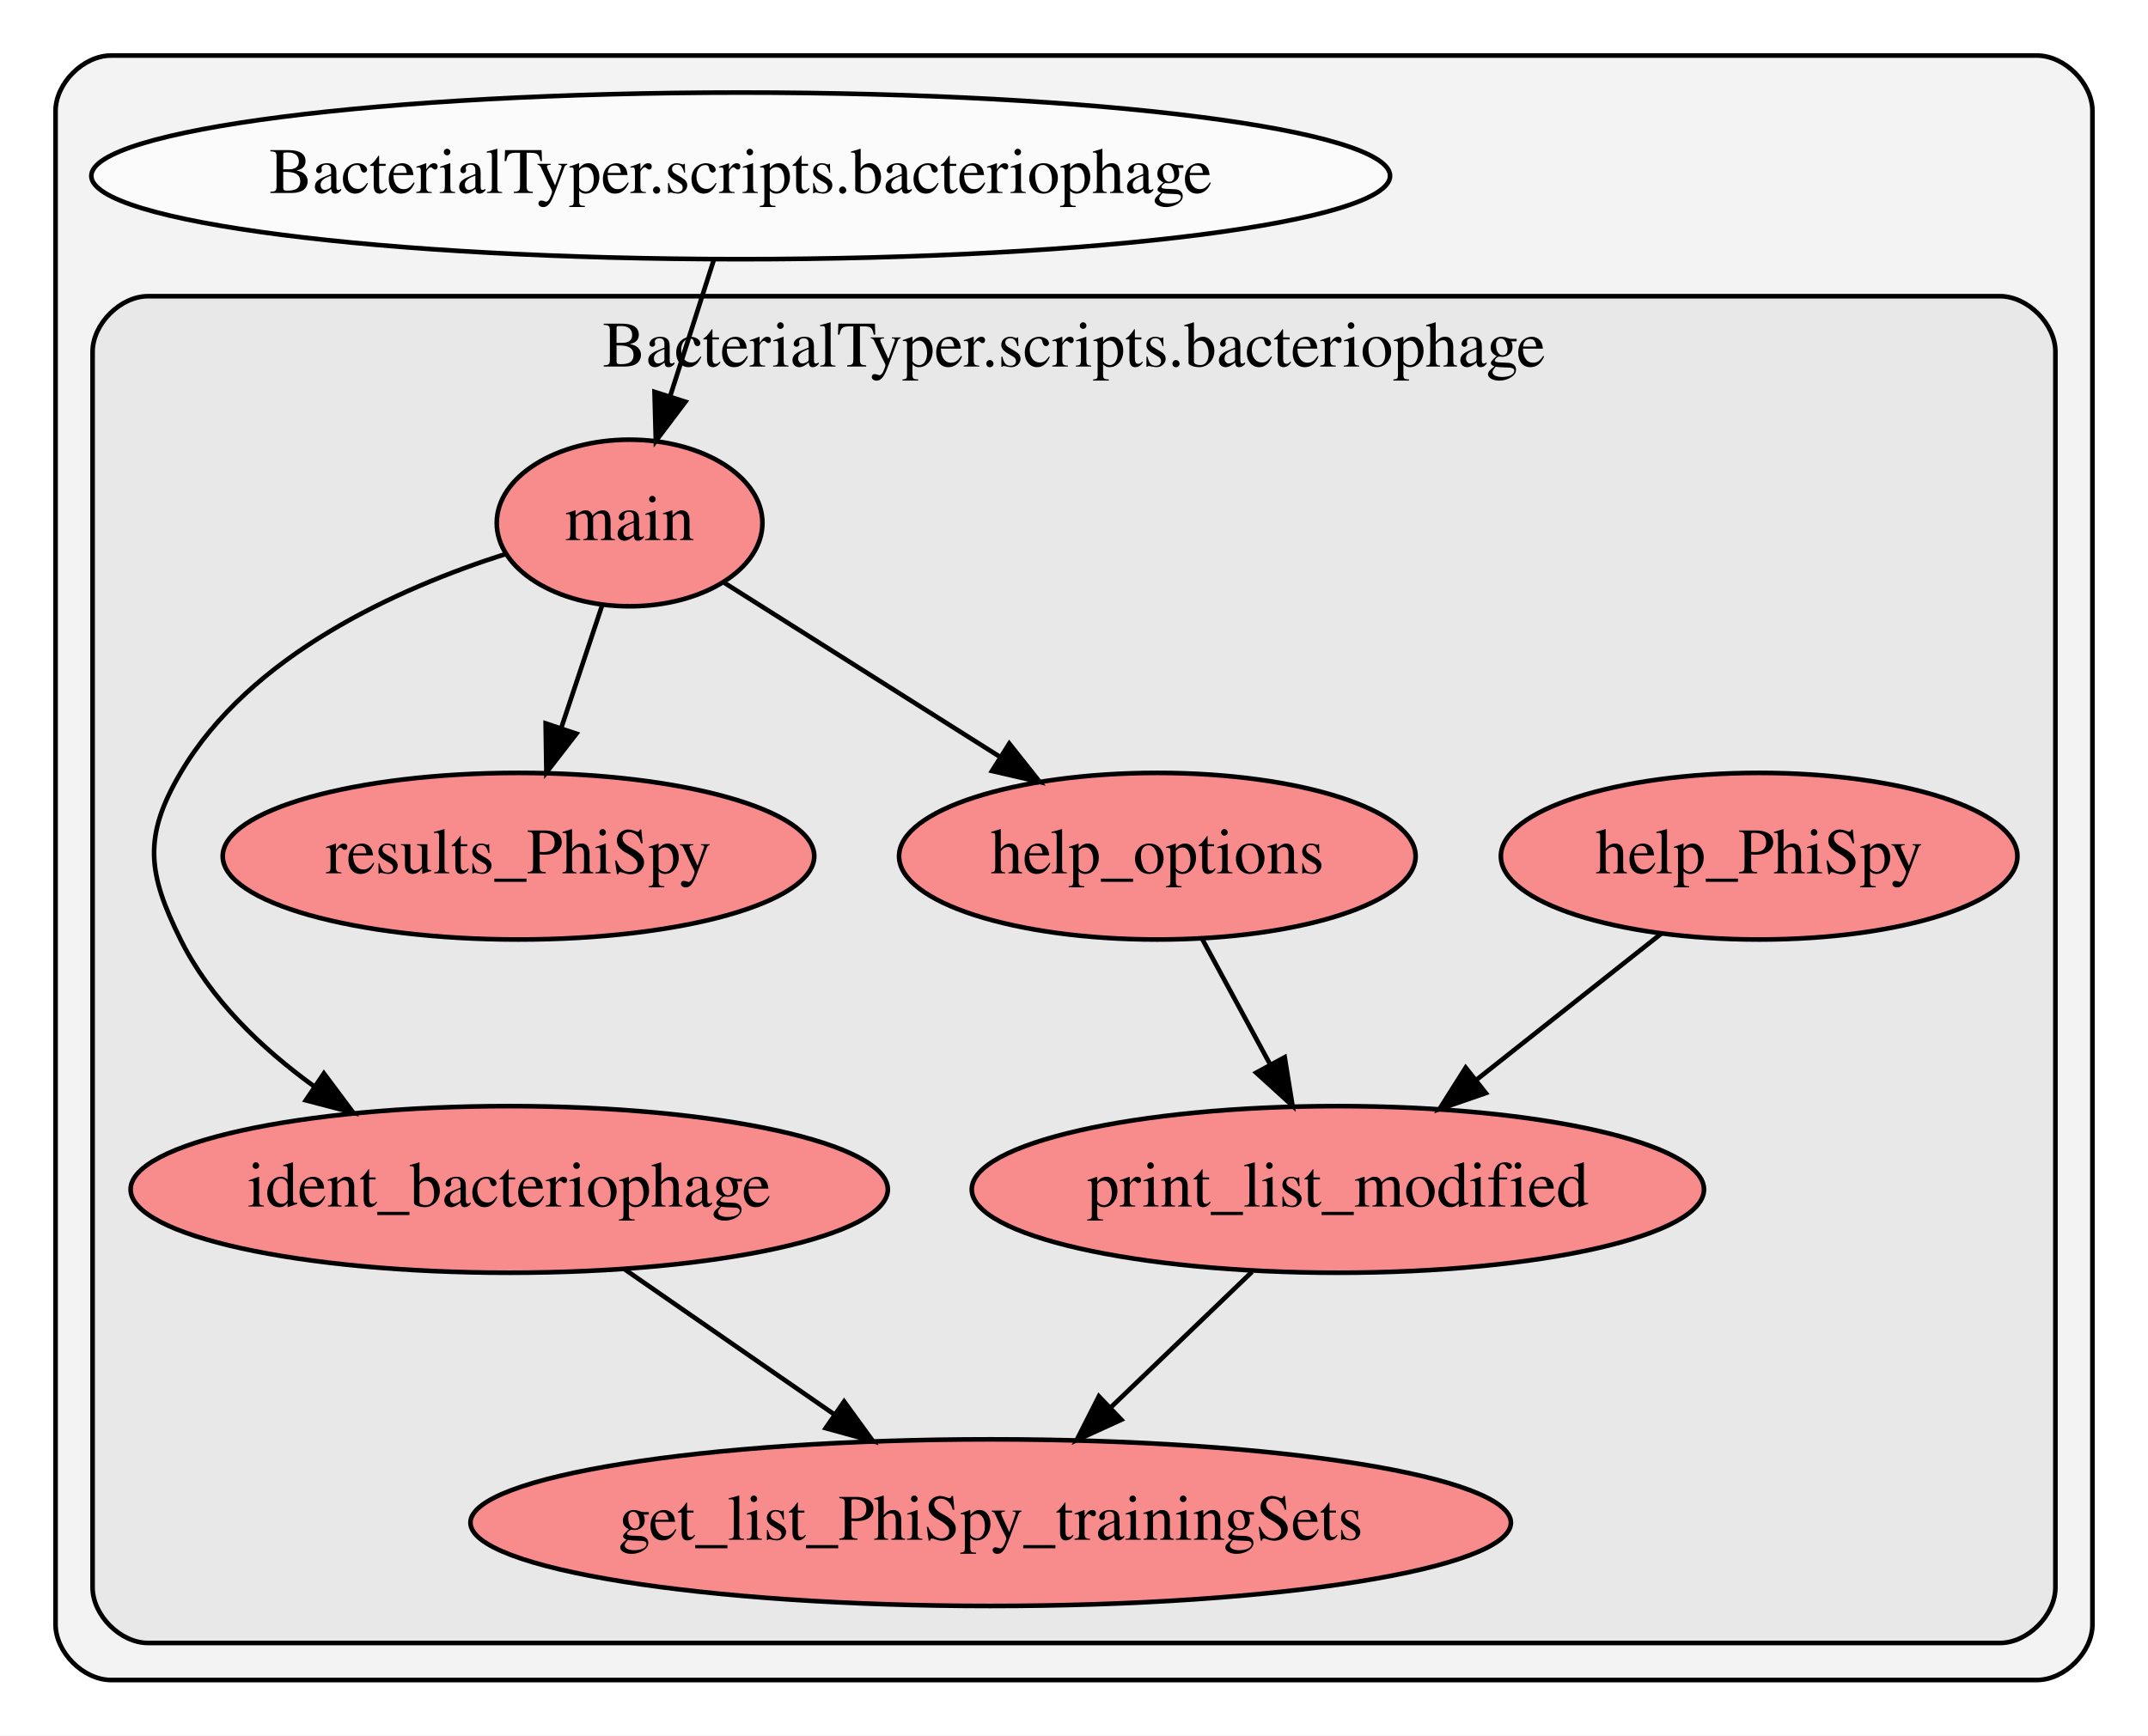
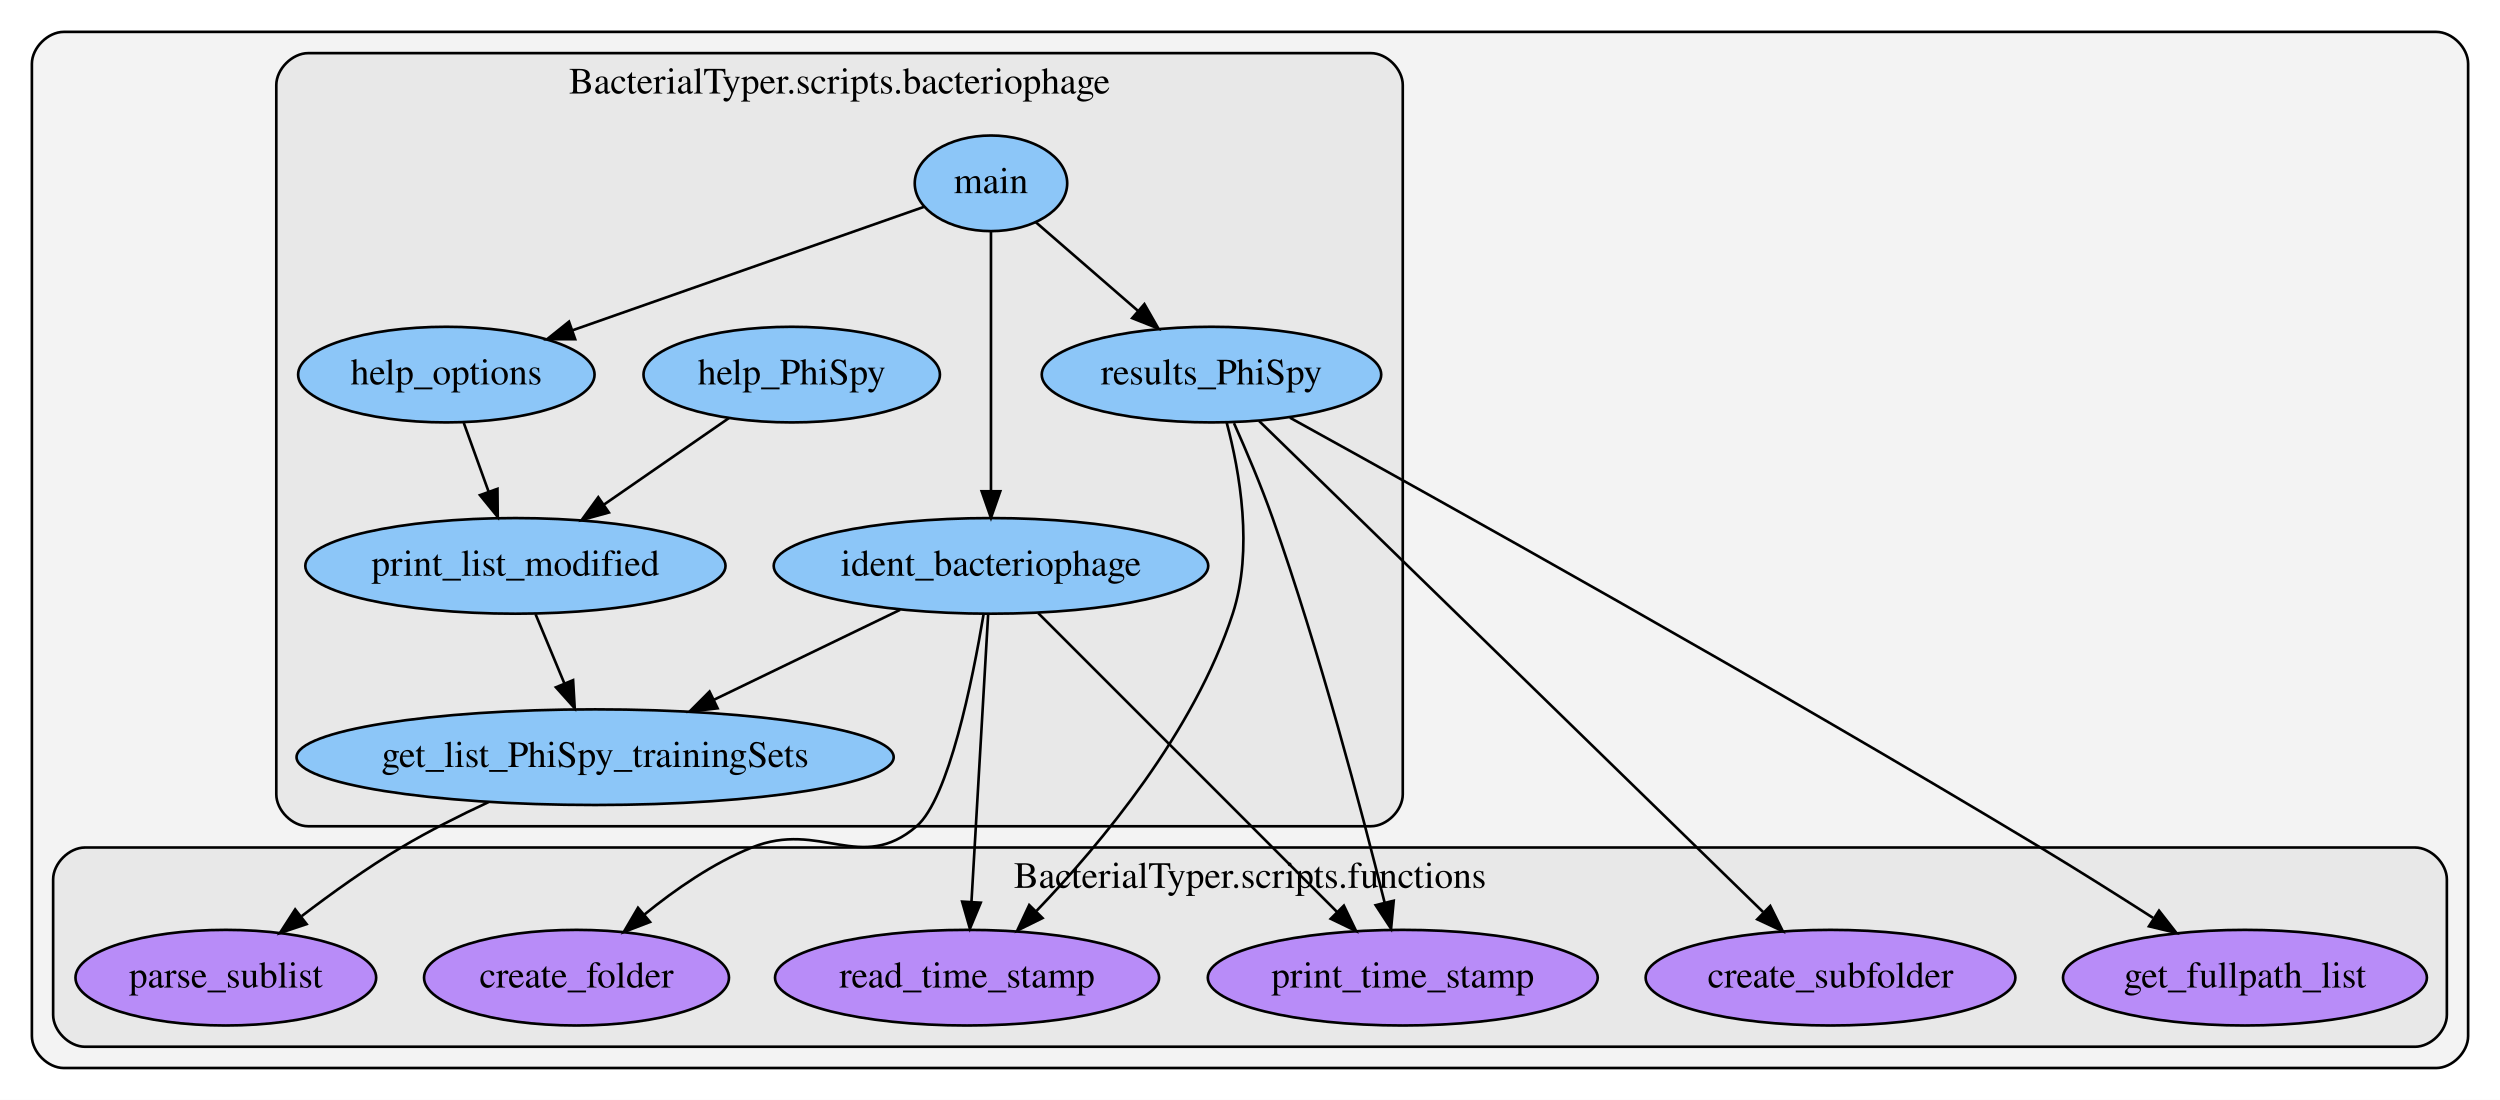
- <svg xmlns="http://www.w3.org/2000/svg" width="464pt" height="375pt" viewBox="0.00 0.00 464.00 375.00">
-   <g id="graph0" class="graph" transform="scale(1 1) rotate(0) translate(4 371)">
-     <polygon fill="#ffffff" stroke="transparent" points="-4,4 -4,-371 460,-371 460,4 -4,4" />
+ <svg xmlns="http://www.w3.org/2000/svg" width="941pt" height="414pt" viewBox="0.00 0.00 941.00 414.00">
+   <g id="graph0" class="graph" transform="scale(1 1) rotate(0) translate(4 410)">
+     <polygon fill="#ffffff" stroke="transparent" points="-4,4 -4,-410 937,-410 937,4 -4,4" />
    <g id="clust1" class="cluster">
-       <path fill="#808080" fill-opacity="0.094" stroke="#000000" d="M20,-8C20,-8 436,-8 436,-8 442,-8 448,-14 448,-20 448,-20 448,-347 448,-347 448,-353 442,-359 436,-359 436,-359 20,-359 20,-359 14,-359 8,-353 8,-347 8,-347 8,-20 8,-20 8,-14 14,-8 20,-8" />
+       <path fill="#808080" fill-opacity="0.094" stroke="#000000" d="M20,-8C20,-8 913,-8 913,-8 919,-8 925,-14 925,-20 925,-20 925,-386 925,-386 925,-392 919,-398 913,-398 913,-398 20,-398 20,-398 14,-398 8,-392 8,-386 8,-386 8,-20 8,-20 8,-14 14,-8 20,-8" />
    </g>
    <g id="clust2" class="cluster">
-       <path fill="#808080" fill-opacity="0.094" stroke="#000000" d="M28,-16C28,-16 428,-16 428,-16 434,-16 440,-22 440,-28 440,-28 440,-295 440,-295 440,-301 434,-307 428,-307 428,-307 28,-307 28,-307 22,-307 16,-301 16,-295 16,-295 16,-28 16,-28 16,-22 22,-16 28,-16" />
-       <text text-anchor="middle" x="228" y="-291.8" font-family="Times,serif" font-size="14.00" fill="#000000">BacterialTyper.scripts.bacteriophage</text>
+       <path fill="#808080" fill-opacity="0.094" stroke="#000000" d="M112,-99C112,-99 512,-99 512,-99 518,-99 524,-105 524,-111 524,-111 524,-378 524,-378 524,-384 518,-390 512,-390 512,-390 112,-390 112,-390 106,-390 100,-384 100,-378 100,-378 100,-111 100,-111 100,-105 106,-99 112,-99" />
+       <text text-anchor="middle" x="312" y="-374.8" font-family="Times,serif" font-size="14.00" fill="#000000">BacterialTyper.scripts.bacteriophage</text>
+     </g>
+     <g id="clust3" class="cluster">
+       <path fill="#808080" fill-opacity="0.094" stroke="#000000" d="M28,-16C28,-16 905,-16 905,-16 911,-16 917,-22 917,-28 917,-28 917,-79 917,-79 917,-85 911,-91 905,-91 905,-91 28,-91 28,-91 22,-91 16,-85 16,-79 16,-79 16,-28 16,-28 16,-22 22,-16 28,-16" />
+       <text text-anchor="middle" x="466.5" y="-75.8" font-family="Times,serif" font-size="14.00" fill="#000000">BacterialTyper.scripts.functions</text>
    </g>
    <g id="node1" class="node">
-       <ellipse fill="#ffffff" fill-opacity="0.698" stroke="#000000" cx="156" cy="-333" rx="140.275" ry="18" />
-       <text text-anchor="middle" x="156" y="-329.3" font-family="Times,serif" font-size="14.00" fill="#000000">BacterialTyper.scripts.bacteriophage</text>
+       <ellipse fill="#65b7ff" fill-opacity="0.698" stroke="#000000" cx="220" cy="-125" rx="112.38" ry="18" />
+       <text text-anchor="middle" x="220" y="-121.3" font-family="Times,serif" font-size="14.00" fill="#000000">get_list_PhiSpy_trainingSets</text>
+     </g>
+     <g id="node11" class="node">
+       <ellipse fill="#a365ff" fill-opacity="0.698" stroke="#000000" cx="81" cy="-42" rx="56.59" ry="18" />
+       <text text-anchor="middle" x="81" y="-38.3" font-family="Times,serif" font-size="14.00" fill="#000000">parse_sublist</text>
+     </g>
+     <g id="edge10" class="edge">
+       <path fill="none" stroke="#000000" d="M179.845,-108.074C168.957,-103.01 157.33,-97.153 147,-91 134.201,-83.376 120.866,-73.822 109.56,-65.179" />
+       <polygon fill="#000000" stroke="#000000" points="111.394,-62.172 101.352,-58.795 107.097,-67.698 111.394,-62.172" />
+     </g>
+     <g id="node2" class="node">
+       <ellipse fill="#65b7ff" fill-opacity="0.698" stroke="#000000" cx="294" cy="-269" rx="55.79" ry="18" />
+       <text text-anchor="middle" x="294" y="-265.3" font-family="Times,serif" font-size="14.00" fill="#000000">help_PhiSpy</text>
    </g>
    <g id="node6" class="node">
-       <ellipse fill="#ff6565" fill-opacity="0.698" stroke="#000000" cx="132" cy="-258" rx="28.695" ry="18" />
-       <text text-anchor="middle" x="132" y="-254.3" font-family="Times,serif" font-size="14.00" fill="#000000">main</text>
+       <ellipse fill="#65b7ff" fill-opacity="0.698" stroke="#000000" cx="190" cy="-197" rx="79.087" ry="18" />
+       <text text-anchor="middle" x="190" y="-193.3" font-family="Times,serif" font-size="14.00" fill="#000000">print_list_modified</text>
+     </g>
+     <g id="edge11" class="edge">
+       <path fill="none" stroke="#000000" d="M270.401,-252.662C256.445,-243 238.551,-230.612 223.189,-219.977" />
+       <polygon fill="#000000" stroke="#000000" points="225.17,-217.092 214.956,-214.277 221.186,-222.847 225.17,-217.092" />
+     </g>
+     <g id="node3" class="node">
+       <ellipse fill="#65b7ff" fill-opacity="0.698" stroke="#000000" cx="164" cy="-269" rx="55.79" ry="18" />
+       <text text-anchor="middle" x="164" y="-265.3" font-family="Times,serif" font-size="14.00" fill="#000000">help_options</text>
+     </g>
+     <g id="edge12" class="edge">
+       <path fill="none" stroke="#000000" d="M170.561,-250.831C173.403,-242.962 176.794,-233.571 179.942,-224.853" />
+       <polygon fill="#000000" stroke="#000000" points="183.246,-226.008 183.351,-215.413 176.662,-223.63 183.246,-226.008" />
+     </g>
+     <g id="node4" class="node">
+       <ellipse fill="#65b7ff" fill-opacity="0.698" stroke="#000000" cx="369" cy="-197" rx="81.786" ry="18" />
+       <text text-anchor="middle" x="369" y="-193.3" font-family="Times,serif" font-size="14.00" fill="#000000">ident_bacteriophage</text>
+     </g>
+     <g id="edge8" class="edge">
+       <path fill="none" stroke="#000000" d="M334.816,-180.482C313.975,-170.411 287.109,-157.428 264.606,-146.554" />
+       <polygon fill="#000000" stroke="#000000" points="266.106,-143.393 255.58,-142.193 263.061,-149.695 266.106,-143.393" />
+     </g>
+     <g id="node8" class="node">
+       <ellipse fill="#a365ff" fill-opacity="0.698" stroke="#000000" cx="213" cy="-42" rx="57.391" ry="18" />
+       <text text-anchor="middle" x="213" y="-38.3" font-family="Times,serif" font-size="14.00" fill="#000000">create_folder</text>
+     </g>
+     <g id="edge6" class="edge">
+       <path fill="none" stroke="#000000" d="M366.254,-178.963C362.011,-153.616 353.073,-109.386 341,-99 319.937,-80.881 304.766,-101.395 279,-91 264.41,-85.114 250.147,-75.21 238.634,-65.841" />
+       <polygon fill="#000000" stroke="#000000" points="240.664,-62.973 230.772,-59.178 236.138,-68.314 240.664,-62.973" />
+     </g>
+     <g id="node12" class="node">
+       <ellipse fill="#a365ff" fill-opacity="0.698" stroke="#000000" cx="524" cy="-42" rx="73.387" ry="18" />
+       <text text-anchor="middle" x="524" y="-38.3" font-family="Times,serif" font-size="14.00" fill="#000000">print_time_stamp</text>
+     </g>
+     <g id="edge7" class="edge">
+       <path fill="none" stroke="#000000" d="M386.781,-179.22C414.46,-151.54 467.929,-98.071 499.326,-66.674" />
+       <polygon fill="#000000" stroke="#000000" points="501.831,-69.119 506.427,-59.573 496.881,-64.169 501.831,-69.119" />
+     </g>
+     <g id="node13" class="node">
+       <ellipse fill="#a365ff" fill-opacity="0.698" stroke="#000000" cx="360" cy="-42" rx="72.287" ry="18" />
+       <text text-anchor="middle" x="360" y="-38.3" font-family="Times,serif" font-size="14.00" fill="#000000">read_time_stamp</text>
+     </g>
+     <g id="edge5" class="edge">
+       <path fill="none" stroke="#000000" d="M367.95,-178.916C366.407,-152.342 363.512,-102.476 361.673,-70.819" />
+       <polygon fill="#000000" stroke="#000000" points="365.145,-70.229 361.071,-60.449 358.157,-70.635 365.145,-70.229" />
+     </g>
+     <g id="node5" class="node">
+       <ellipse fill="#65b7ff" fill-opacity="0.698" stroke="#000000" cx="369" cy="-341" rx="28.695" ry="18" />
+       <text text-anchor="middle" x="369" y="-337.3" font-family="Times,serif" font-size="14.00" fill="#000000">main</text>
+     </g>
+     <g id="edge14" class="edge">
+       <path fill="none" stroke="#000000" d="M343.863,-332.171C311.001,-320.63 252.776,-300.18 211.482,-285.677" />
+       <polygon fill="#000000" stroke="#000000" points="212.494,-282.322 201.899,-282.311 210.174,-288.927 212.494,-282.322" />
+     </g>
+     <g id="edge13" class="edge">
+       <path fill="none" stroke="#000000" d="M369,-322.762C369,-298.201 369,-254.247 369,-225.354" />
+       <polygon fill="#000000" stroke="#000000" points="372.5,-225.09 369,-215.09 365.5,-225.09 372.5,-225.09" />
+     </g>
+     <g id="node7" class="node">
+       <ellipse fill="#65b7ff" fill-opacity="0.698" stroke="#000000" cx="452" cy="-269" rx="63.889" ry="18" />
+       <text text-anchor="middle" x="452" y="-265.3" font-family="Times,serif" font-size="14.00" fill="#000000">results_PhiSpy</text>
+     </g>
+     <g id="edge15" class="edge">
+       <path fill="none" stroke="#000000" d="M385.796,-326.43C396.858,-316.834 411.602,-304.044 424.368,-292.97" />
+       <polygon fill="#000000" stroke="#000000" points="426.75,-295.537 432.01,-286.34 422.163,-290.249 426.75,-295.537" />
+     </g>
+     <g id="edge9" class="edge">
+       <path fill="none" stroke="#000000" d="M197.57,-178.831C200.849,-170.962 204.762,-161.571 208.394,-152.853" />
+       <polygon fill="#000000" stroke="#000000" points="211.712,-153.99 212.328,-143.413 205.251,-151.298 211.712,-153.99" />
+     </g>
+     <g id="node9" class="node">
+       <ellipse fill="#a365ff" fill-opacity="0.698" stroke="#000000" cx="685" cy="-42" rx="69.588" ry="18" />
+       <text text-anchor="middle" x="685" y="-38.3" font-family="Times,serif" font-size="14.00" fill="#000000">create_subfolder</text>
    </g>
    <g id="edge1" class="edge">
-       <path fill="none" stroke="#000000" d="M150.19,-314.845C147.369,-306.029 143.919,-295.248 140.785,-285.454" />
-       <polygon fill="#000000" stroke="#000000" points="144.055,-284.187 137.673,-275.729 137.388,-286.32 144.055,-284.187" />
+       <path fill="none" stroke="#000000" d="M469.896,-251.565C510.98,-211.539 612.158,-112.966 659.633,-66.714" />
+       <polygon fill="#000000" stroke="#000000" points="662.322,-68.98 667.043,-59.495 657.438,-63.966 662.322,-68.98" />
    </g>
-     <g id="node2" class="node">
-       <ellipse fill="#ff6565" fill-opacity="0.698" stroke="#000000" cx="210" cy="-42" rx="112.38" ry="18" />
-       <text text-anchor="middle" x="210" y="-38.3" font-family="Times,serif" font-size="14.00" fill="#000000">get_list_PhiSpy_trainingSets</text>
-     </g>
-     <g id="node3" class="node">
-       <ellipse fill="#ff6565" fill-opacity="0.698" stroke="#000000" cx="376" cy="-186" rx="55.79" ry="18" />
-       <text text-anchor="middle" x="376" y="-182.3" font-family="Times,serif" font-size="14.00" fill="#000000">help_PhiSpy</text>
-     </g>
-     <g id="node7" class="node">
-       <ellipse fill="#ff6565" fill-opacity="0.698" stroke="#000000" cx="285" cy="-114" rx="79.087" ry="18" />
-       <text text-anchor="middle" x="285" y="-110.3" font-family="Times,serif" font-size="14.00" fill="#000000">print_list_modified</text>
+     <g id="node10" class="node">
+       <ellipse fill="#a365ff" fill-opacity="0.698" stroke="#000000" cx="841" cy="-42" rx="68.489" ry="18" />
+       <text text-anchor="middle" x="841" y="-38.3" font-family="Times,serif" font-size="14.00" fill="#000000">get_fullpath_list</text>
    </g>
    <g id="edge4" class="edge">
-       <path fill="none" stroke="#000000" d="M354.894,-169.301C342.98,-159.875 327.899,-147.942 314.797,-137.576" />
-       <polygon fill="#000000" stroke="#000000" points="316.955,-134.82 306.942,-131.36 312.612,-140.31 316.955,-134.82" />
+       <path fill="none" stroke="#000000" d="M481.524,-252.78C537.231,-222.038 661.462,-152.826 764,-91 778.002,-82.557 793.226,-72.96 806.413,-64.51" />
+       <polygon fill="#000000" stroke="#000000" points="808.66,-67.226 815.177,-58.872 804.873,-61.339 808.66,-67.226" />
    </g>
-     <g id="node4" class="node">
-       <ellipse fill="#ff6565" fill-opacity="0.698" stroke="#000000" cx="246" cy="-186" rx="55.79" ry="18" />
-       <text text-anchor="middle" x="246" y="-182.3" font-family="Times,serif" font-size="14.00" fill="#000000">help_options</text>
-     </g>
-     <g id="edge5" class="edge">
-       <path fill="none" stroke="#000000" d="M255.641,-168.202C260.06,-160.043 265.397,-150.19 270.301,-141.136" />
-       <polygon fill="#000000" stroke="#000000" points="273.514,-142.553 275.2,-132.093 267.359,-139.219 273.514,-142.553" />
-     </g>
-     <g id="node5" class="node">
-       <ellipse fill="#ff6565" fill-opacity="0.698" stroke="#000000" cx="106" cy="-114" rx="81.786" ry="18" />
-       <text text-anchor="middle" x="106" y="-110.3" font-family="Times,serif" font-size="14.00" fill="#000000">ident_bacteriophage</text>
+     <g id="edge3" class="edge">
+       <path fill="none" stroke="#000000" d="M460.463,-250.734C465.088,-240.378 470.726,-227.107 475,-215 492.703,-164.848 508.546,-104.825 517.163,-70.283" />
+       <polygon fill="#000000" stroke="#000000" points="520.599,-70.968 519.6,-60.42 513.803,-69.289 520.599,-70.968" />
    </g>
    <g id="edge2" class="edge">
-       <path fill="none" stroke="#000000" d="M130.911,-96.754C144.474,-87.364 161.448,-75.613 176.191,-65.406" />
-       <polygon fill="#000000" stroke="#000000" points="178.34,-68.175 184.57,-59.605 174.356,-62.42 178.34,-68.175" />
-     </g>
-     <g id="edge7" class="edge">
-       <path fill="none" stroke="#000000" d="M152.381,-245.128C168.931,-234.675 192.624,-219.711 212.034,-207.452" />
-       <polygon fill="#000000" stroke="#000000" points="214.023,-210.336 220.609,-202.036 210.285,-204.417 214.023,-210.336" />
-     </g>
-     <g id="edge8" class="edge">
-       <path fill="none" stroke="#000000" d="M105.238,-251.3C82.088,-243.932 50.041,-229.589 35,-204 26.892,-190.207 27.893,-182.335 35,-168 41.366,-155.161 52.407,-144.547 63.911,-136.229" />
-       <polygon fill="#000000" stroke="#000000" points="65.967,-139.064 72.31,-130.578 62.059,-133.256 65.967,-139.064" />
-     </g>
-     <g id="node8" class="node">
-       <ellipse fill="#ff6565" fill-opacity="0.698" stroke="#000000" cx="108" cy="-186" rx="63.889" ry="18" />
-       <text text-anchor="middle" x="108" y="-182.3" font-family="Times,serif" font-size="14.00" fill="#000000">results_PhiSpy</text>
-     </g>
-     <g id="edge6" class="edge">
-       <path fill="none" stroke="#000000" d="M126.067,-240.202C123.405,-232.215 120.201,-222.605 117.236,-213.709" />
-       <polygon fill="#000000" stroke="#000000" points="120.514,-212.473 114.031,-204.093 113.873,-214.687 120.514,-212.473" />
-     </g>
-     <g id="edge3" class="edge">
-       <path fill="none" stroke="#000000" d="M266.461,-96.202C257.266,-87.375 246.007,-76.567 235.97,-66.931" />
-       <polygon fill="#000000" stroke="#000000" points="238.224,-64.243 228.586,-59.843 233.376,-69.293 238.224,-64.243" />
+       <path fill="none" stroke="#000000" d="M457.723,-250.936C462.648,-232.417 467.831,-203.011 460,-179 445.519,-134.601 410.602,-92.634 386.126,-67.125" />
+       <polygon fill="#000000" stroke="#000000" points="388.399,-64.444 378.9,-59.753 383.4,-69.344 388.399,-64.444" />
    </g>
  </g>
</svg>
